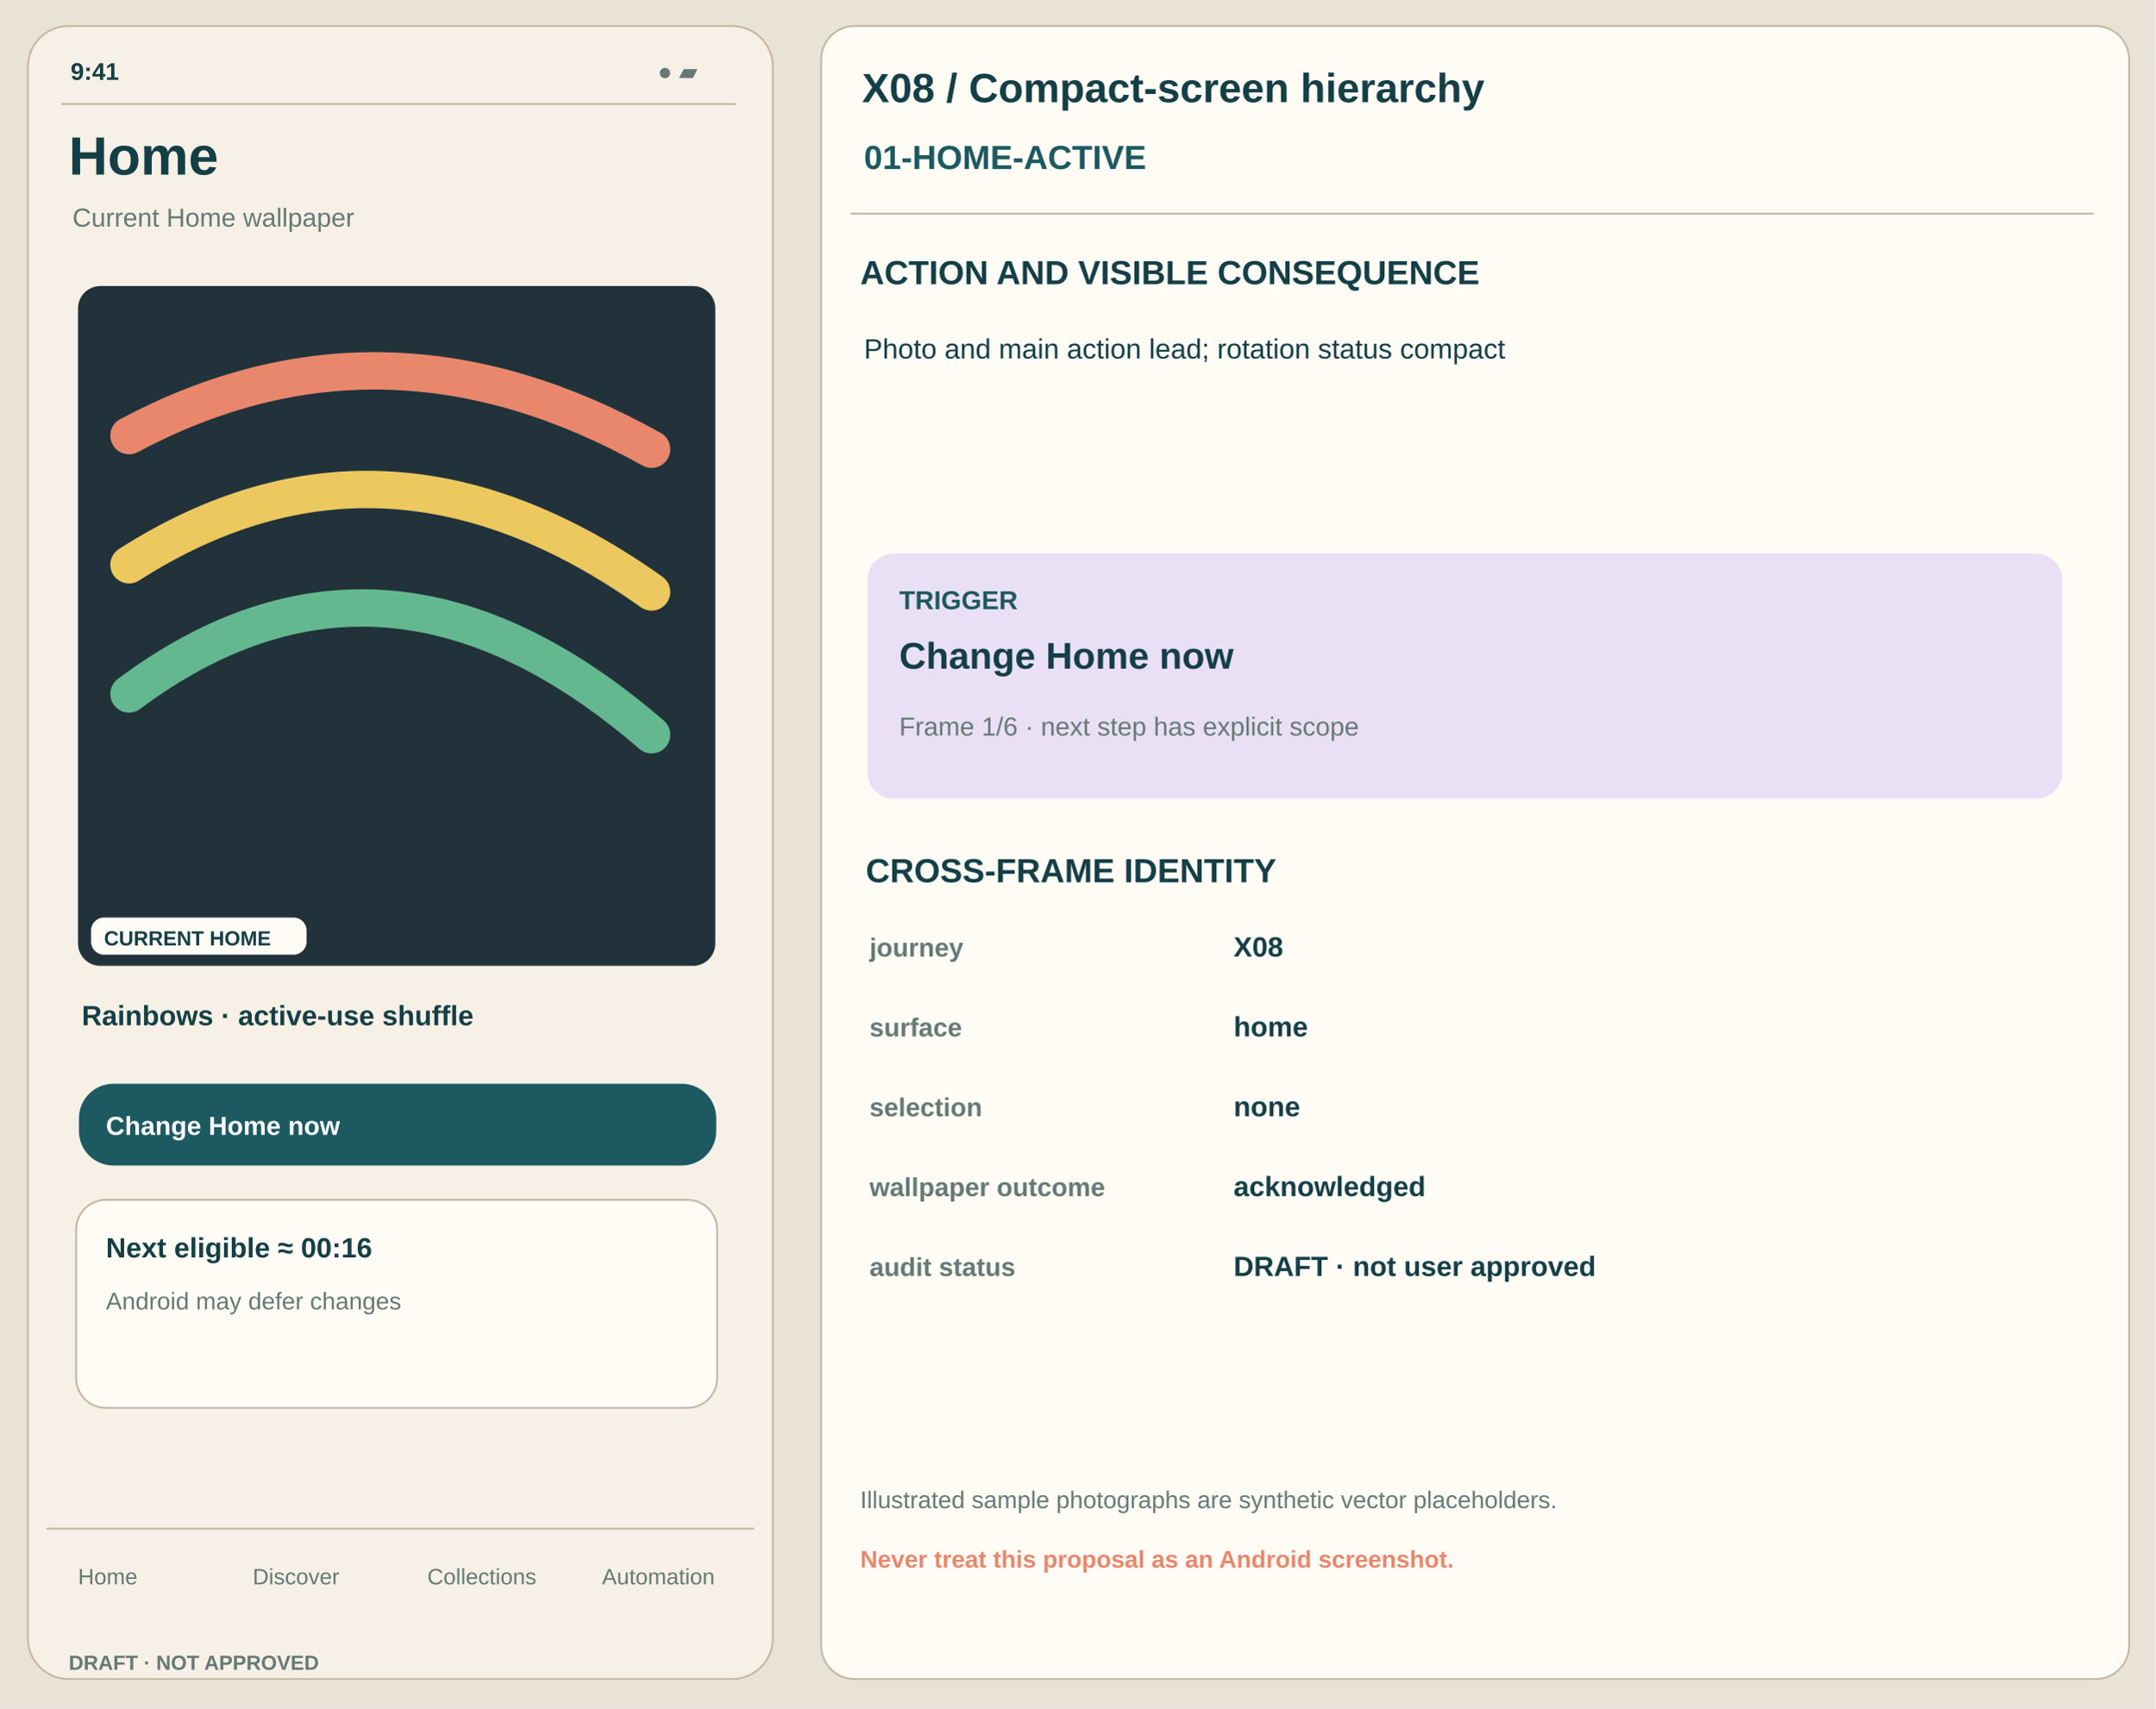
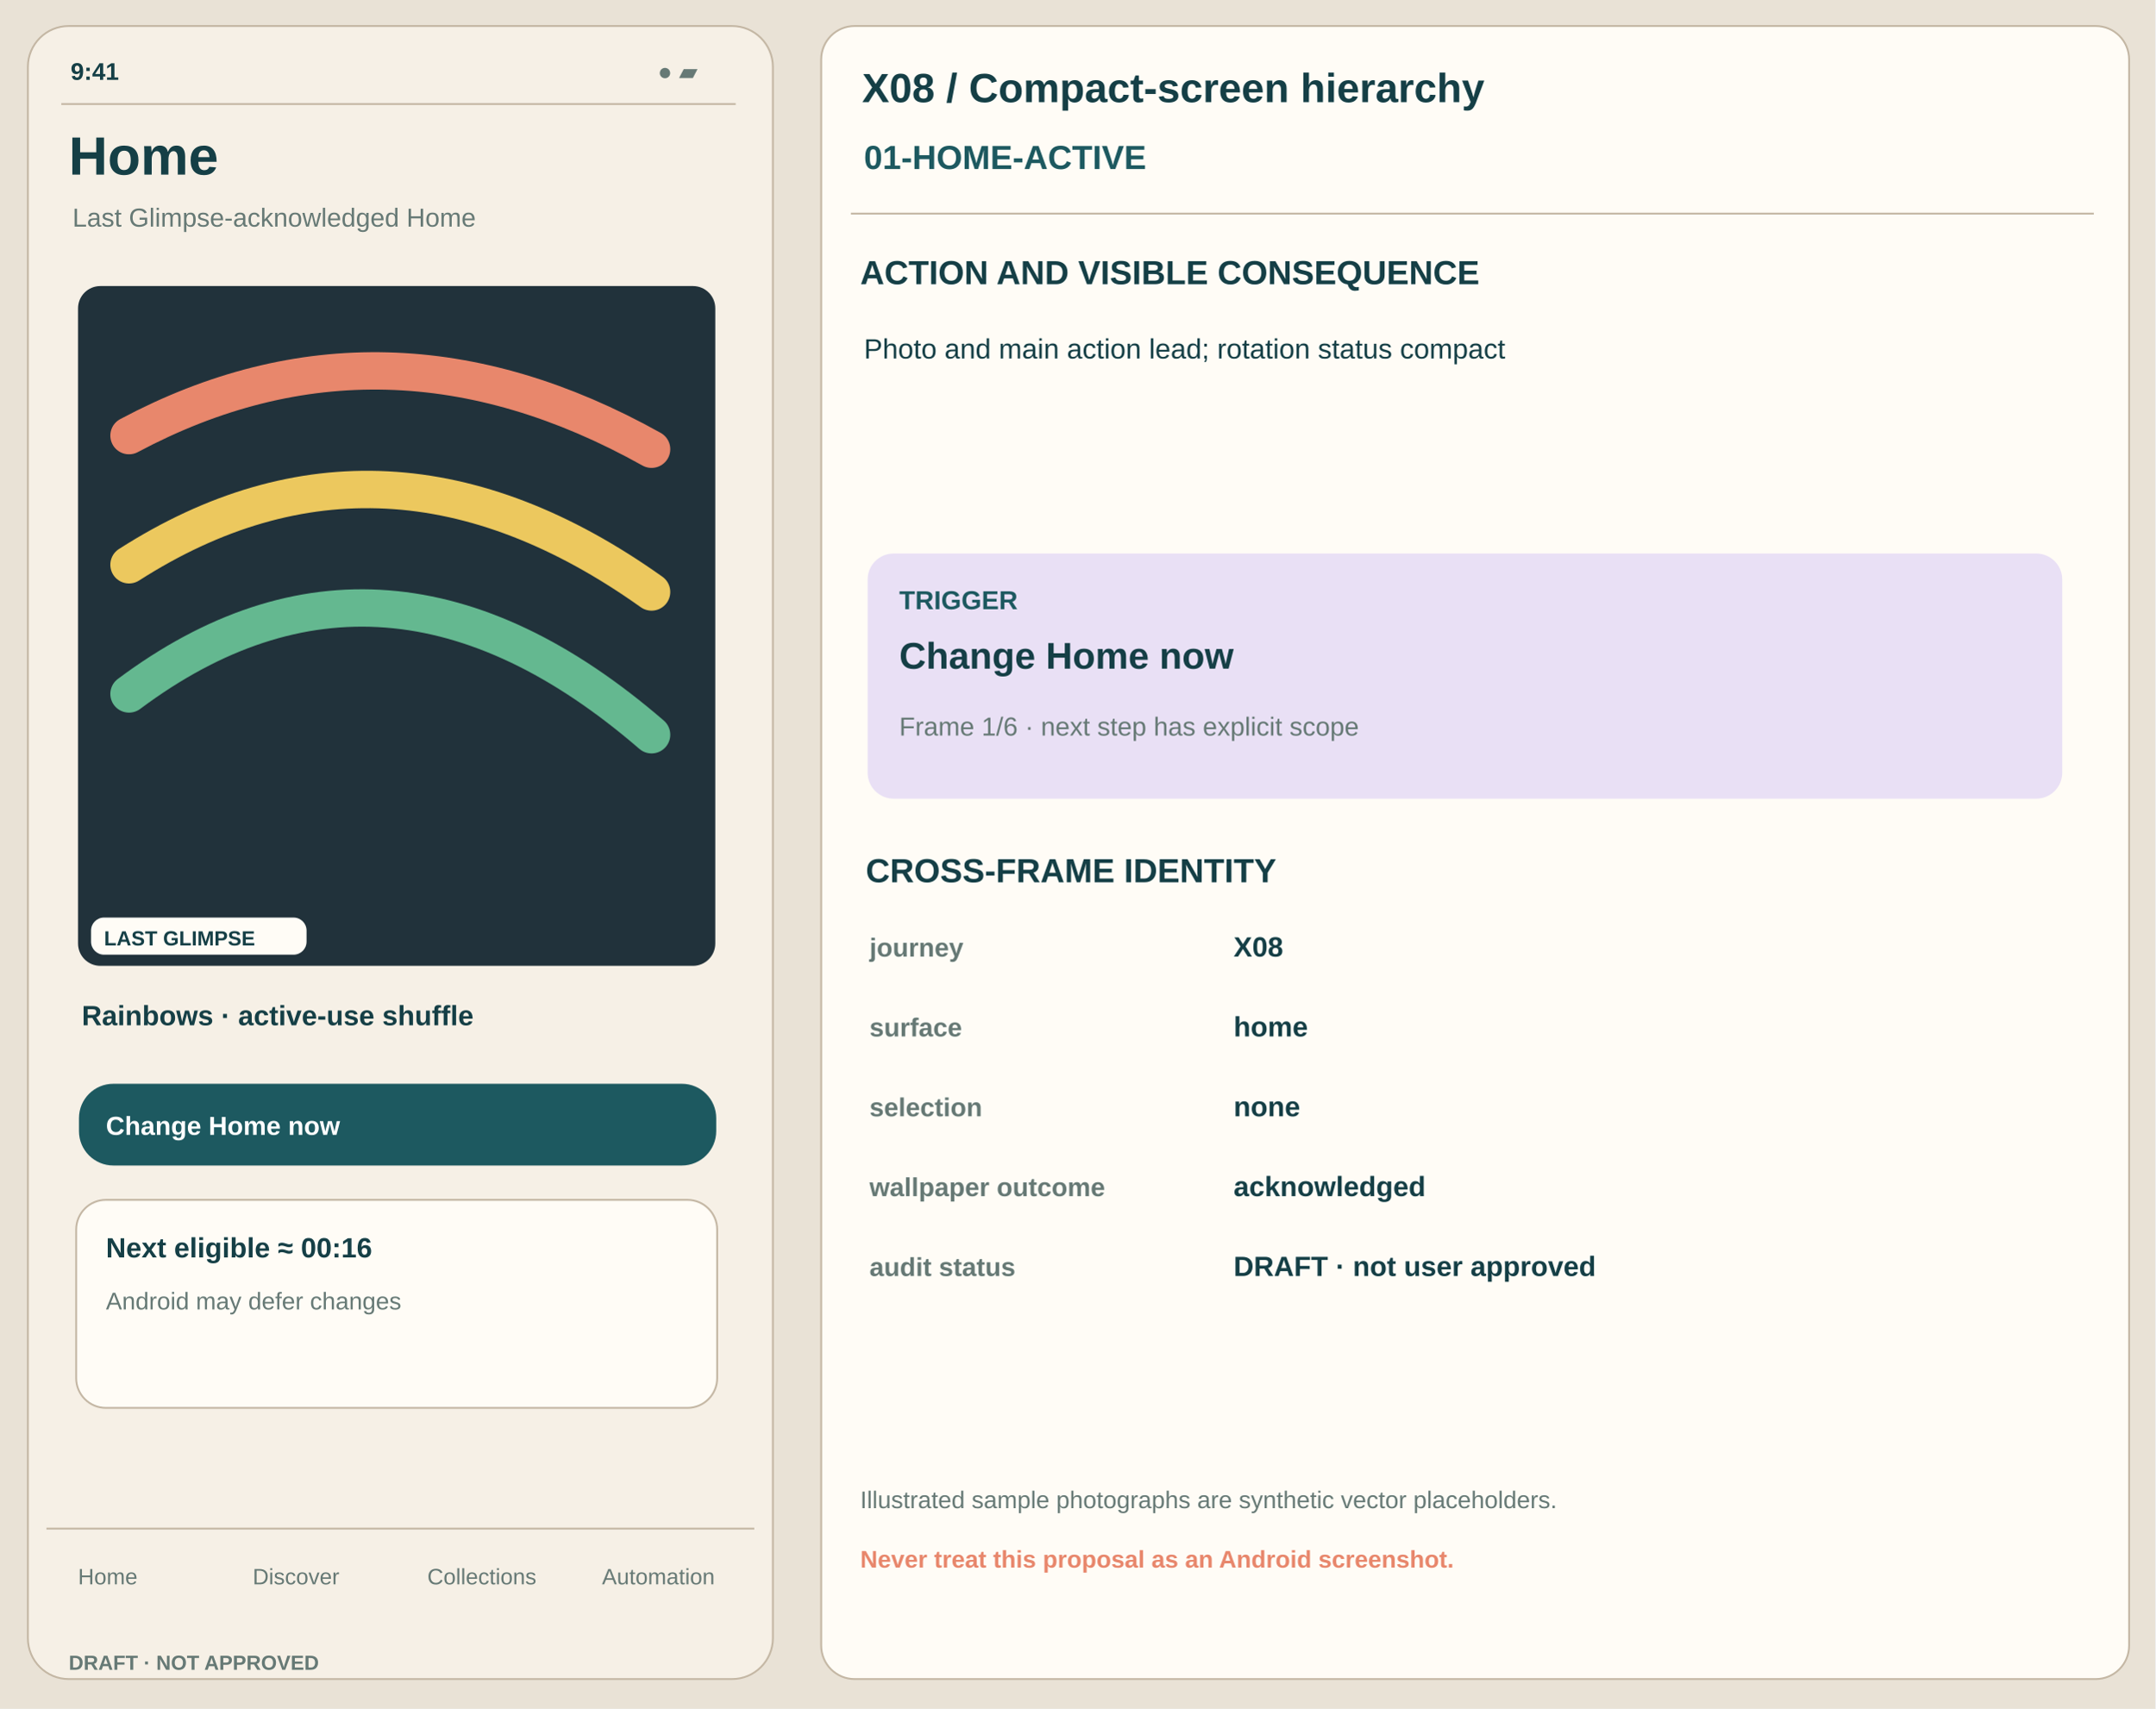
<svg xmlns="http://www.w3.org/2000/svg" width="1160" height="920" viewBox="0 0 1160 920" role="img" aria-label="Compact-screen hierarchy 01-home-active Glimpse proposal">
  <rect x="0" y="0" width="1160" height="920" rx="0" fill="#E9E2D6" stroke="none" />
  <rect x="15" y="14" width="401" height="890" rx="22" fill="#F6F0E6" stroke="#C4B7A4" />
  <text x="38" y="43" font-family="Arial,Helvetica,sans-serif" font-size="13" font-weight="600" fill="#153F46">9:41</text>
  <text x="354" y="43" font-family="Arial,Helvetica,sans-serif" font-size="13" font-weight="500" fill="#667975">●  ▰</text>
  <path d="M33 56 H396" stroke="#C4B7A4" />
  <text x="37" y="94" font-family="Arial,Helvetica,sans-serif" font-size="29" font-weight="700" fill="#153F46">Home</text>
-   <text x="39" y="122" font-family="Arial,Helvetica,sans-serif" font-size="14" font-weight="500" fill="#667975">Current Home wallpaper</text>
+   <text x="39" y="122" font-family="Arial,Helvetica,sans-serif" font-size="14" font-weight="500" fill="#667975">Last Glimpse-acknowledged Home</text>
  <rect x="42" y="154" width="343" height="366" rx="12" fill="#21323B" stroke="none" />
  <path d="M69.44 234.52 Q206.64 161.32 350.7 241.84" stroke="#E8876C" stroke-width="20.13" fill="none" stroke-linecap="round" />
  <path d="M69.44 304.06 Q206.64 216.22 350.7 318.7" stroke="#ECC85E" stroke-width="20.13" fill="none" stroke-linecap="round" />
  <path d="M69.44 373.6 Q206.64 271.12 350.7 395.56" stroke="#64B890" stroke-width="20.13" fill="none" stroke-linecap="round" />
  <rect x="49" y="494" width="116" height="20" rx="7" fill="#FFFCF6" stroke="none" />
-   <text x="56" y="509" font-family="Arial,Helvetica,sans-serif" font-size="11" font-weight="700" fill="#153F46">CURRENT HOME</text>
+   <text x="56" y="509" font-family="Arial,Helvetica,sans-serif" font-size="11" font-weight="700" fill="#153F46">LAST GLIMPSE</text>
  <text x="44" y="552" font-family="Arial,Helvetica,sans-serif" font-size="15" font-weight="650" fill="#153F46">Rainbows · active-use shuffle</text>
  <rect x="43" y="584" width="342" height="43" rx="18" fill="#1D5960" stroke="#1D5960" />
  <text x="57" y="611" font-family="Arial,Helvetica,sans-serif" font-size="14" font-weight="650" fill="white">Change Home now</text>
  <rect x="41" y="646" width="345" height="112" rx="16" fill="#FFFCF6" stroke="#C4B7A4" />
  <text x="57" y="677" font-family="Arial,Helvetica,sans-serif" font-size="15" font-weight="650" fill="#153F46">Next eligible ≈ 00:16</text>
  <text x="57" y="705" font-family="Arial,Helvetica,sans-serif" font-size="13" font-weight="450" fill="#667975">Android may defer changes</text>
  <path d="M25 823 H406" stroke="#C4B7A4" />
  <text x="42" y="853" font-family="Arial,Helvetica,sans-serif" font-size="12" font-weight="500" fill="#667975">Home</text>
  <text x="136" y="853" font-family="Arial,Helvetica,sans-serif" font-size="12" font-weight="500" fill="#667975">Discover</text>
  <text x="230" y="853" font-family="Arial,Helvetica,sans-serif" font-size="12" font-weight="500" fill="#667975">Collections</text>
  <text x="324" y="853" font-family="Arial,Helvetica,sans-serif" font-size="12" font-weight="500" fill="#667975">Automation</text>
  <text x="37" y="899" font-family="Arial,Helvetica,sans-serif" font-size="11" font-weight="700" fill="#667975">DRAFT · NOT APPROVED</text>
  <rect x="442" y="14" width="704" height="890" rx="18" fill="#FFFCF6" stroke="#C4B7A4" />
  <text x="464" y="55" font-family="Arial,Helvetica,sans-serif" font-size="22" font-weight="700" fill="#153F46">X08 / Compact-screen hierarchy</text>
  <text x="465" y="91" font-family="Arial,Helvetica,sans-serif" font-size="18" font-weight="700" fill="#1D5960">01-HOME-ACTIVE</text>
  <path d="M458 115 H1127" stroke="#C4B7A4" />
  <text x="463" y="153" font-family="Arial,Helvetica,sans-serif" font-size="18" font-weight="700" fill="#153F46">ACTION AND VISIBLE CONSEQUENCE</text>
  <text x="465" y="193" font-family="Arial,Helvetica,sans-serif" font-size="15" font-weight="400" fill="#153F46">Photo and main action lead; rotation status compact</text>
  <rect x="467" y="298" width="643" height="132" rx="14" fill="#E9E0F5" stroke="none" />
  <text x="484" y="328" font-family="Arial,Helvetica,sans-serif" font-size="14" font-weight="700" fill="#1D5960">TRIGGER</text>
  <text x="484" y="360" font-family="Arial,Helvetica,sans-serif" font-size="20" font-weight="700" fill="#153F46">Change Home now</text>
  <text x="484" y="396" font-family="Arial,Helvetica,sans-serif" font-size="14" font-weight="450" fill="#667975">Frame 1/6 · next step has explicit scope</text>
  <text x="466" y="475" font-family="Arial,Helvetica,sans-serif" font-size="18" font-weight="700" fill="#153F46">CROSS-FRAME IDENTITY</text>
  <text x="468" y="515" font-family="Arial,Helvetica,sans-serif" font-size="14" font-weight="650" fill="#667975">journey</text>
  <text x="664" y="515" font-family="Arial,Helvetica,sans-serif" font-size="15" font-weight="600" fill="#153F46">X08</text>
  <text x="468" y="558" font-family="Arial,Helvetica,sans-serif" font-size="14" font-weight="650" fill="#667975">surface</text>
  <text x="664" y="558" font-family="Arial,Helvetica,sans-serif" font-size="15" font-weight="600" fill="#153F46">home</text>
  <text x="468" y="601" font-family="Arial,Helvetica,sans-serif" font-size="14" font-weight="650" fill="#667975">selection</text>
  <text x="664" y="601" font-family="Arial,Helvetica,sans-serif" font-size="15" font-weight="600" fill="#153F46">none</text>
  <text x="468" y="644" font-family="Arial,Helvetica,sans-serif" font-size="14" font-weight="650" fill="#667975">wallpaper outcome</text>
  <text x="664" y="644" font-family="Arial,Helvetica,sans-serif" font-size="15" font-weight="600" fill="#153F46">acknowledged</text>
  <text x="468" y="687" font-family="Arial,Helvetica,sans-serif" font-size="14" font-weight="650" fill="#667975">audit status</text>
  <text x="664" y="687" font-family="Arial,Helvetica,sans-serif" font-size="15" font-weight="600" fill="#153F46">DRAFT · not user approved</text>
  <text x="463" y="812" font-family="Arial,Helvetica,sans-serif" font-size="13" font-weight="450" fill="#667975">Illustrated sample photographs are synthetic vector placeholders.</text>
  <text x="463" y="844" font-family="Arial,Helvetica,sans-serif" font-size="13" font-weight="650" fill="#E8876C">Never treat this proposal as an Android screenshot.</text>
</svg>
